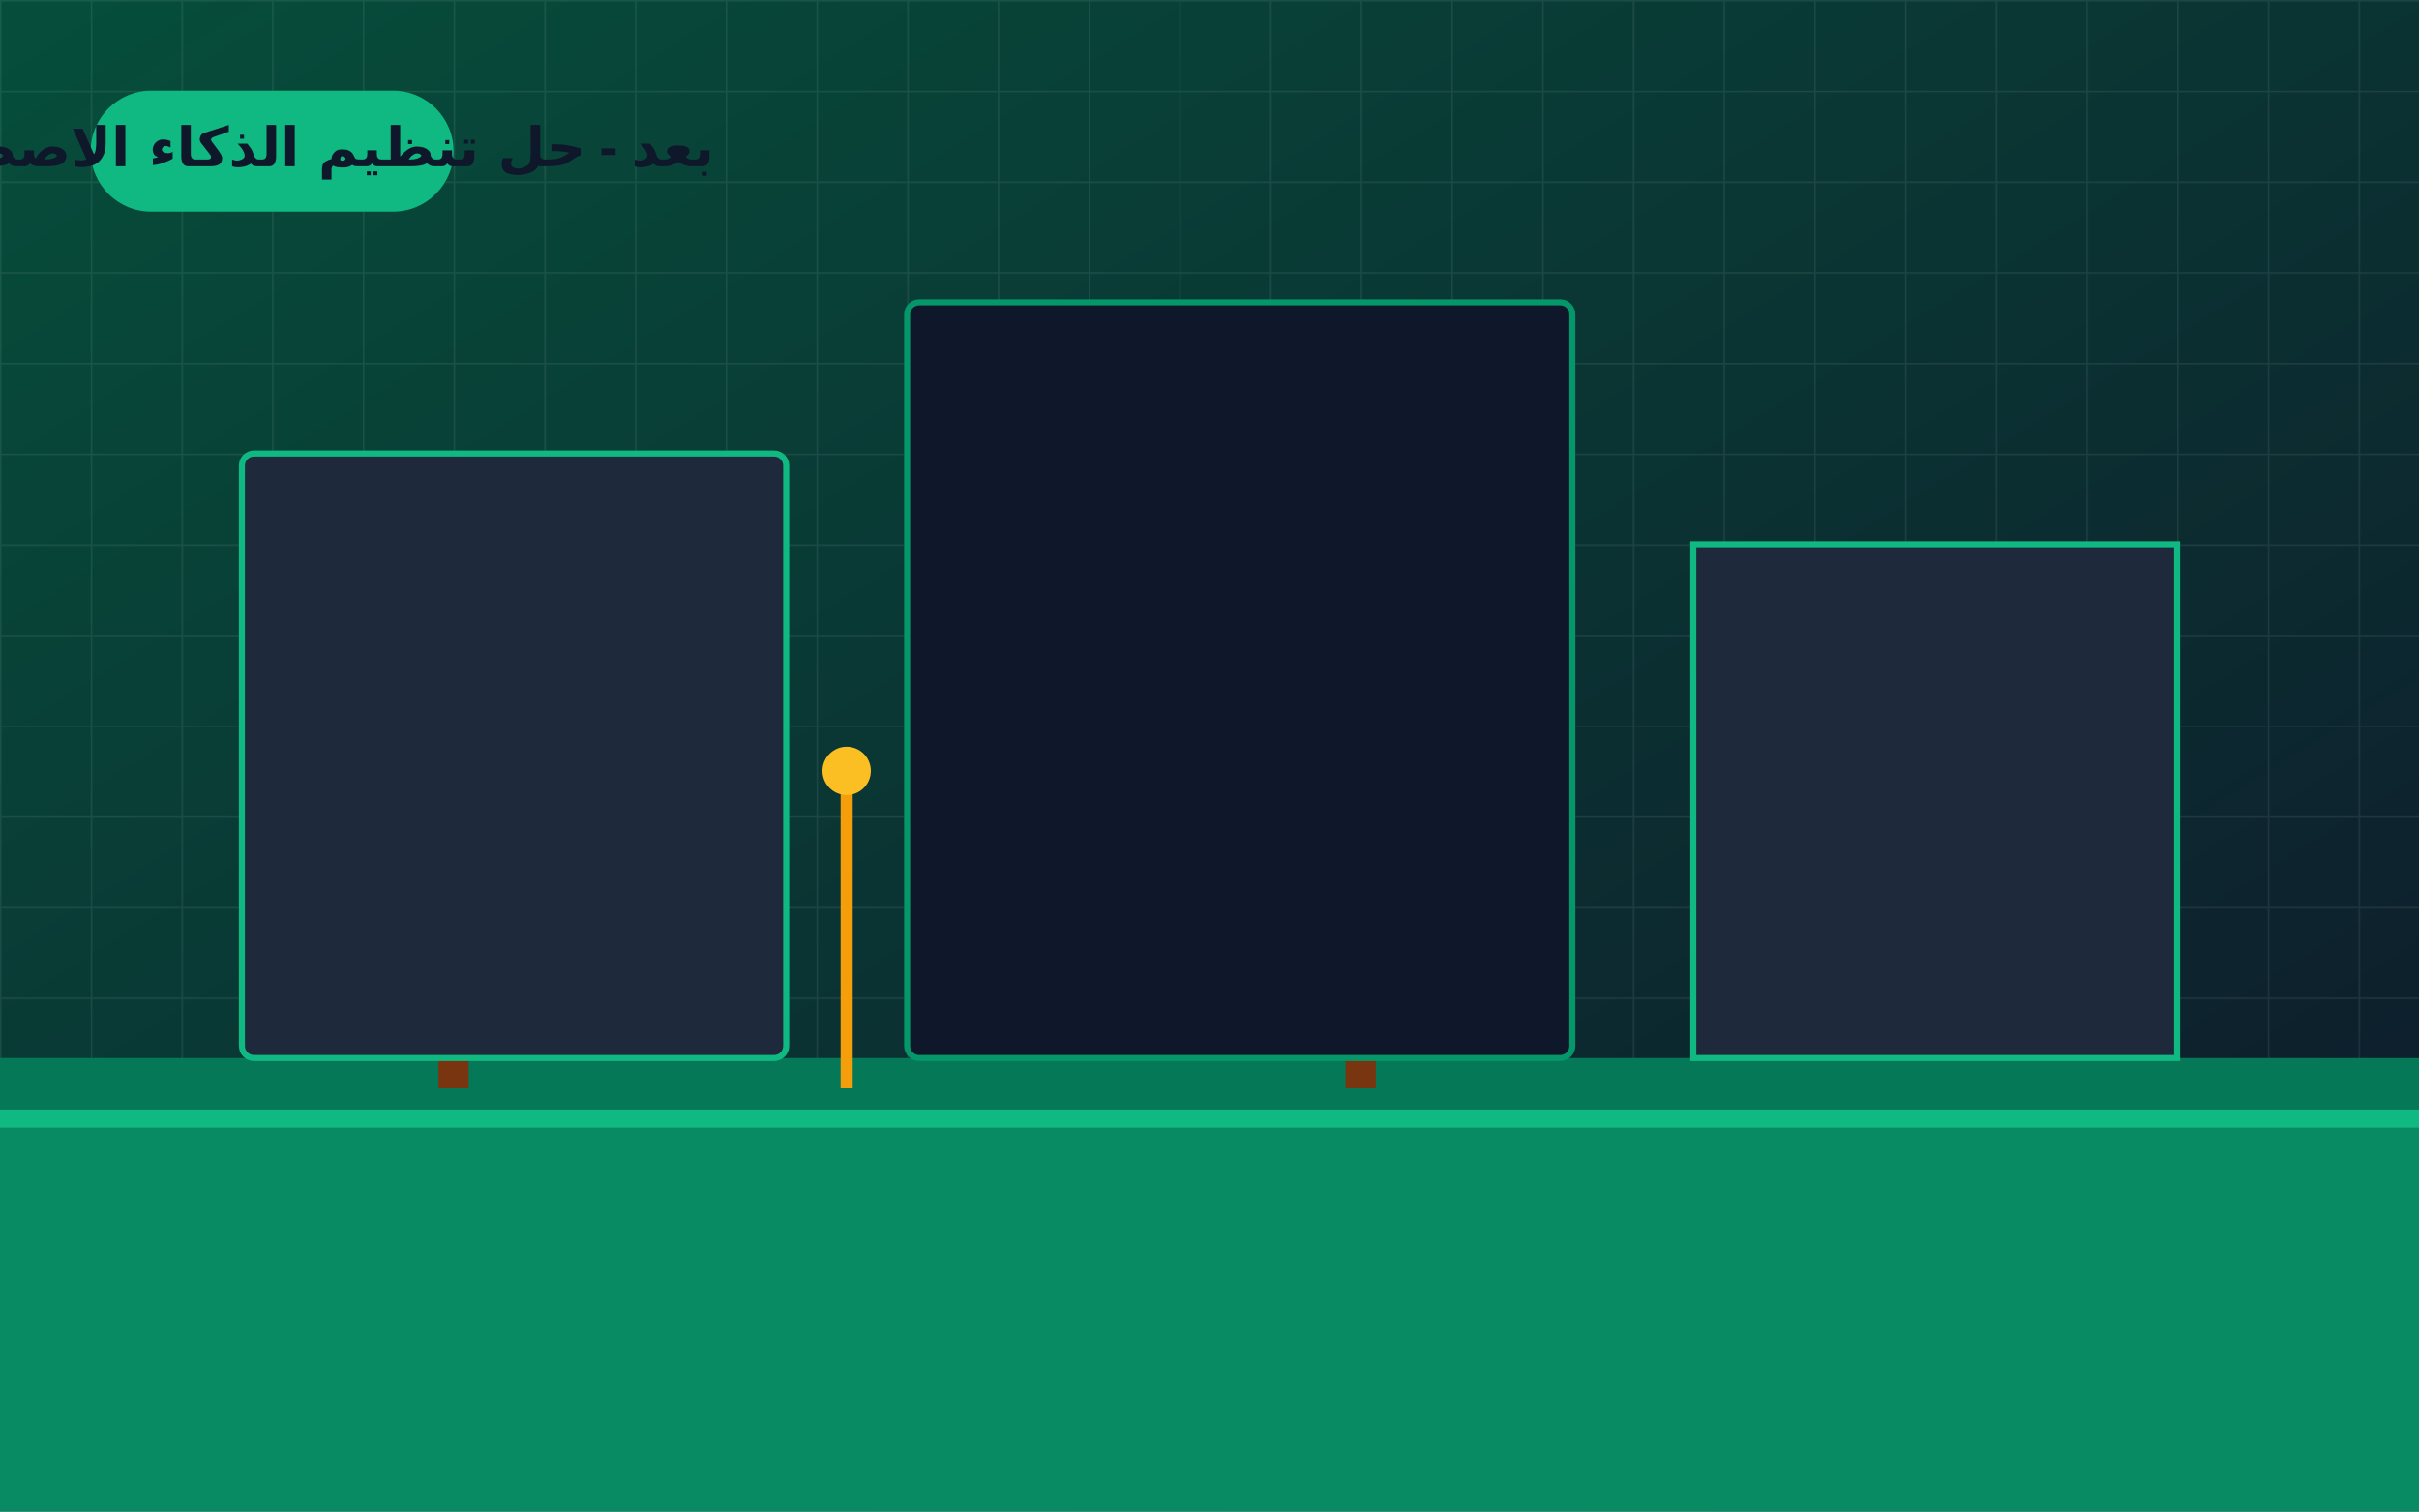
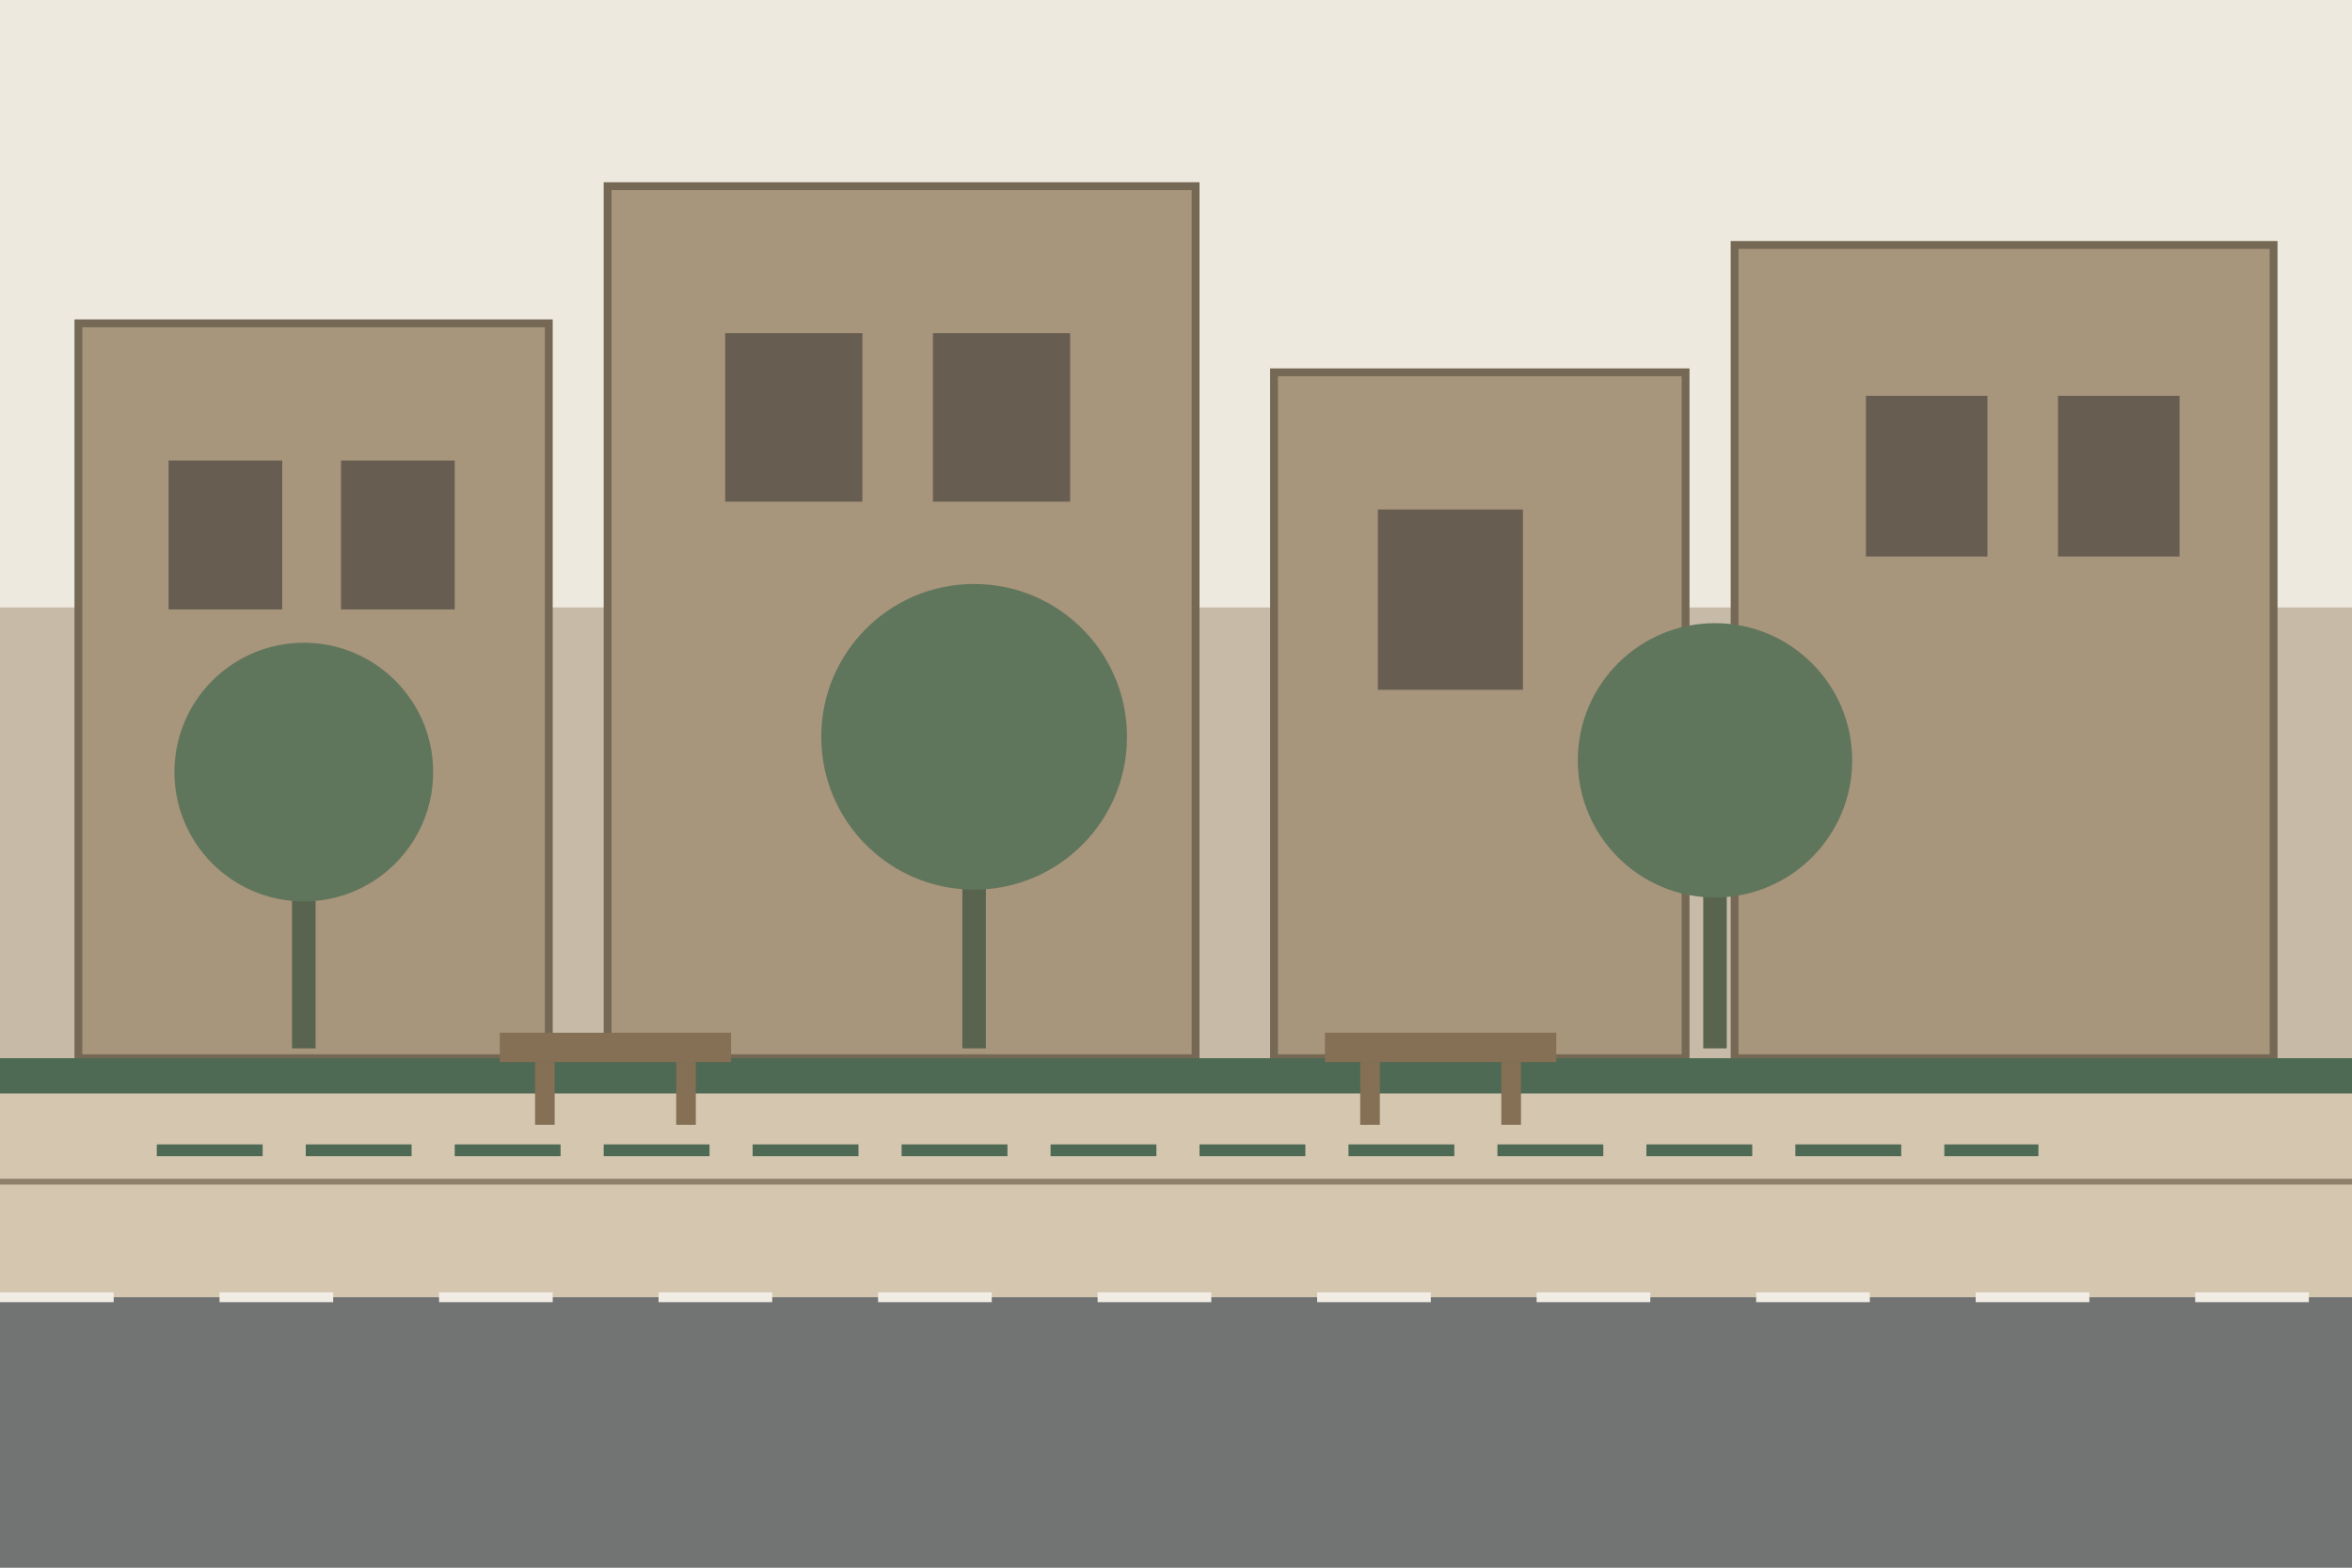
- <svg xmlns="http://www.w3.org/2000/svg" viewBox="0 0 800 500" width="100%" height="100%">
-   <defs>
-     <linearGradient id="bgGrad" x1="0%" y1="0%" x2="100%" y2="100%">
-       <stop offset="0%" stop-color="#064e3b" />
-       <stop offset="100%" stop-color="#0f172a" />
-     </linearGradient>
-     <pattern id="grid" width="30" height="30" patternUnits="userSpaceOnUse">
-       <path d="M 30 0 L 0 0 0 30" fill="none" stroke="rgba(255,255,255,0.08)" stroke-width="1" />
-     </pattern>
-   </defs>
-   <rect width="800" height="500" fill="url(#bgGrad)" />
-   <rect width="800" height="500" fill="url(#grid)" />
-   <path d="M 0,350 L 800,350 L 800,500 L 0,500 Z" fill="#047857" />
-   <rect x="0" y="370" width="800" height="130" fill="#10b981" opacity="0.3" />
-   <path d="M 0,370 L 800,370" stroke="#10b981" stroke-width="6" />
-   <circle cx="150" cy="300" r="35" fill="#059669" />
-   <rect x="145" y="330" width="10" height="30" fill="#78350f" />
-   <circle cx="450" cy="290" r="40" fill="#10b981" />
-   <rect x="445" y="325" width="10" height="35" fill="#78350f" />
-   <rect x="80" y="150" width="180" height="200" fill="#1e293b" stroke="#10b981" stroke-width="2" rx="4" />
-   <rect x="300" y="100" width="220" height="250" fill="#0f172a" stroke="#059669" stroke-width="2" rx="4" />
-   <rect x="560" y="180" width="160" height="170" fill="#1e293b" stroke="#10b981" stroke-width="2" />
-   <line x1="280" y1="260" x2="280" y2="360" stroke="#f59e0b" stroke-width="4" />
-   <circle cx="280" cy="255" r="8" fill="#fbbf24" />
-   <rect x="30" y="30" width="120" height="40" rx="20" fill="#10b981" />
-   <text x="90" y="55" fill="#0f172a" font-family="Tajawal, sans-serif" font-size="18" font-weight="900" text-anchor="middle">بعد - حل تنظيم الذكاء الاصطناعي</text>
+ <svg xmlns="http://www.w3.org/2000/svg" viewBox="0 0 1200 800" role="img" aria-labelledby="title description">
+   <rect width="1200" height="800" fill="#ded7ca" />
+   <rect width="1200" height="310" fill="#eee9df" />
+   <path d="M0 310h1200v230H0z" fill="#c7bba8" />
+   <path d="M0 540h1200v260H0z" fill="#727473" />
+   <path d="M0 540h1200v122H0z" fill="#d4c6af" />
+   <path d="M0 662h1200" stroke="#f1ede5" stroke-width="5" stroke-dasharray="58 54" />
+   <g fill="#a7957c" stroke="#756955" stroke-width="4">
+     <path d="M40 165h240v375H40z" />
+     <path d="M310 95h300v445H310z" />
+     <path d="M650 190h210v350H650z" />
+     <path d="M885 125h275v415H885z" />
+   </g>
+   <g fill="#675e51">
+     <rect x="86" y="235" width="58" height="76" />
+     <rect x="174" y="235" width="58" height="76" />
+     <rect x="370" y="170" width="70" height="86" />
+     <rect x="476" y="170" width="70" height="86" />
+     <rect x="703" y="260" width="74" height="92" />
+     <rect x="952" y="202" width="62" height="82" />
+     <rect x="1050" y="202" width="62" height="82" />
+   </g>
+   <path d="M0 540h1200v18H0z" fill="#4e6954" />
+   <g stroke="#59644f" stroke-width="12">
+     <path d="M155 535v-108" />
+     <path d="M497 535v-124" />
+     <path d="M875 535v-115" />
+   </g>
+   <g fill="#60765c">
+     <circle cx="155" cy="394" r="66" />
+     <circle cx="497" cy="376" r="78" />
+     <circle cx="875" cy="388" r="70" />
+   </g>
+   <g fill="#856f55">
+     <path d="M255 527h118v15H255z" />
+     <path d="M273 542h10v32h-10z" />
+     <path d="M345 542h10v32h-10z" />
+     <path d="M676 527h118v15H676z" />
+     <path d="M694 542h10v32h-10z" />
+     <path d="M766 542h10v32h-10z" />
+   </g>
+   <path d="M0 603h1200" stroke="#8f806c" stroke-width="3" />
+   <path d="M80 587h960" stroke="#4e6954" stroke-width="6" stroke-dasharray="54 22" />
</svg>
